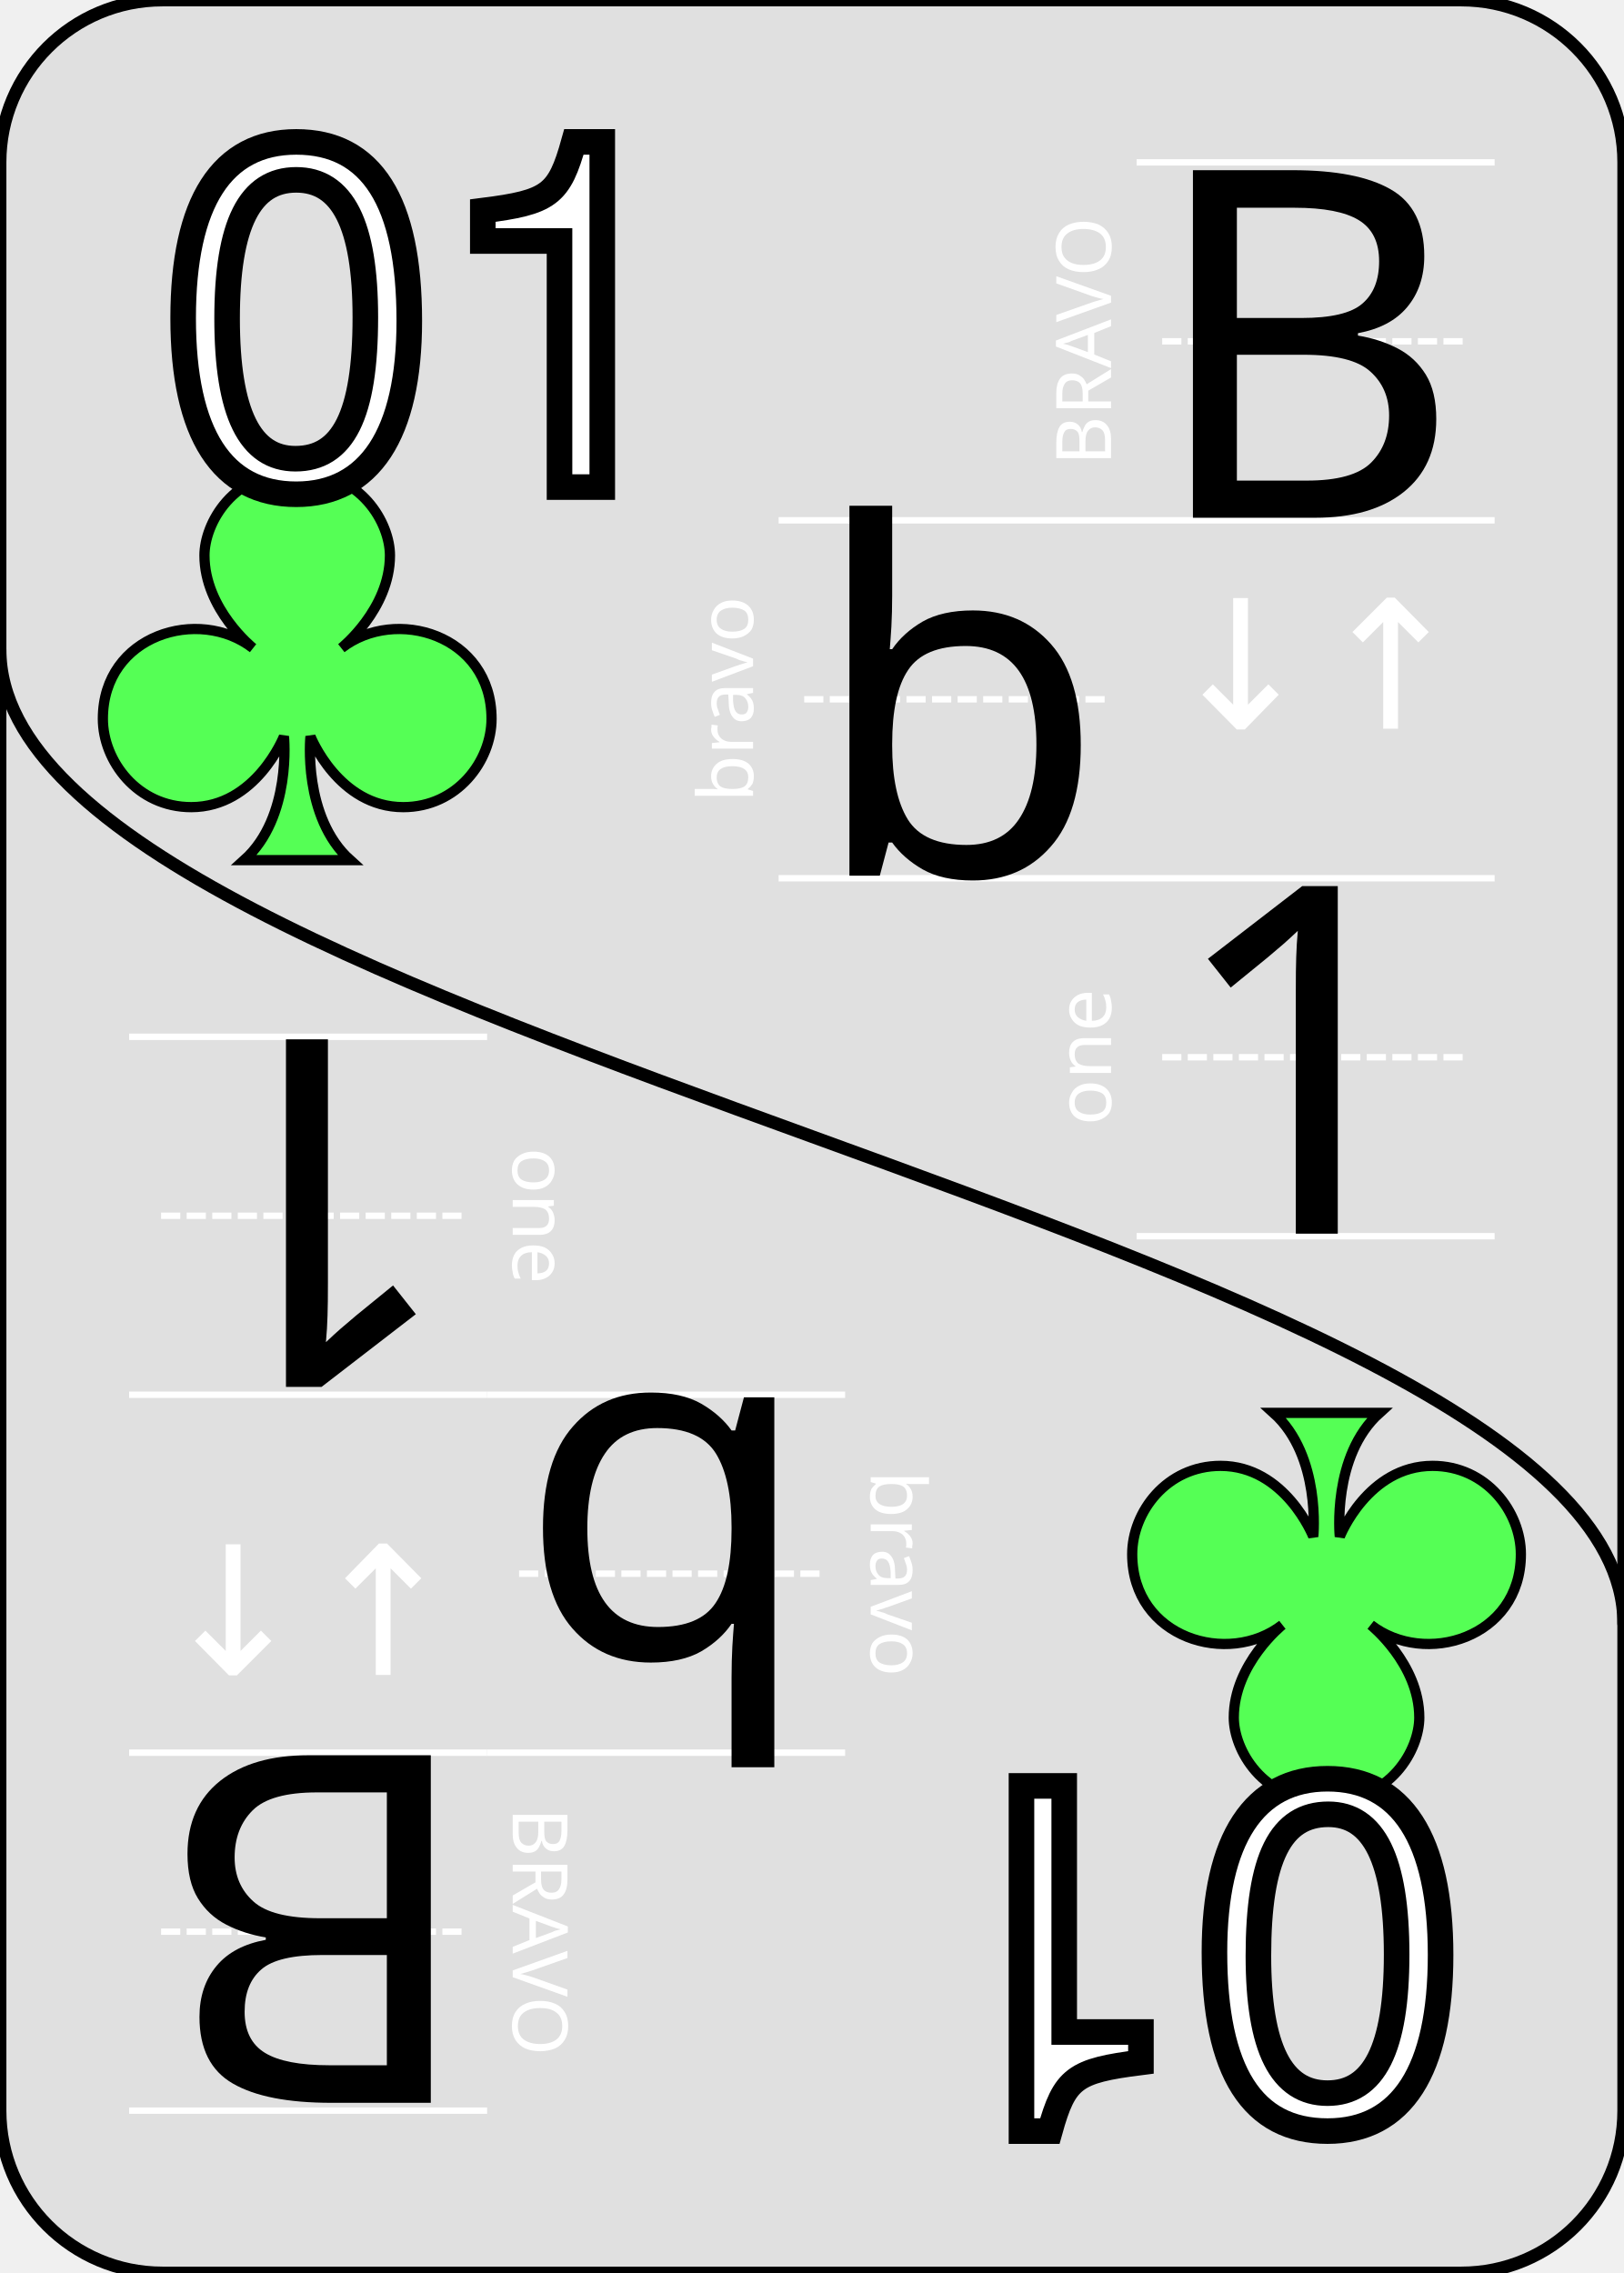
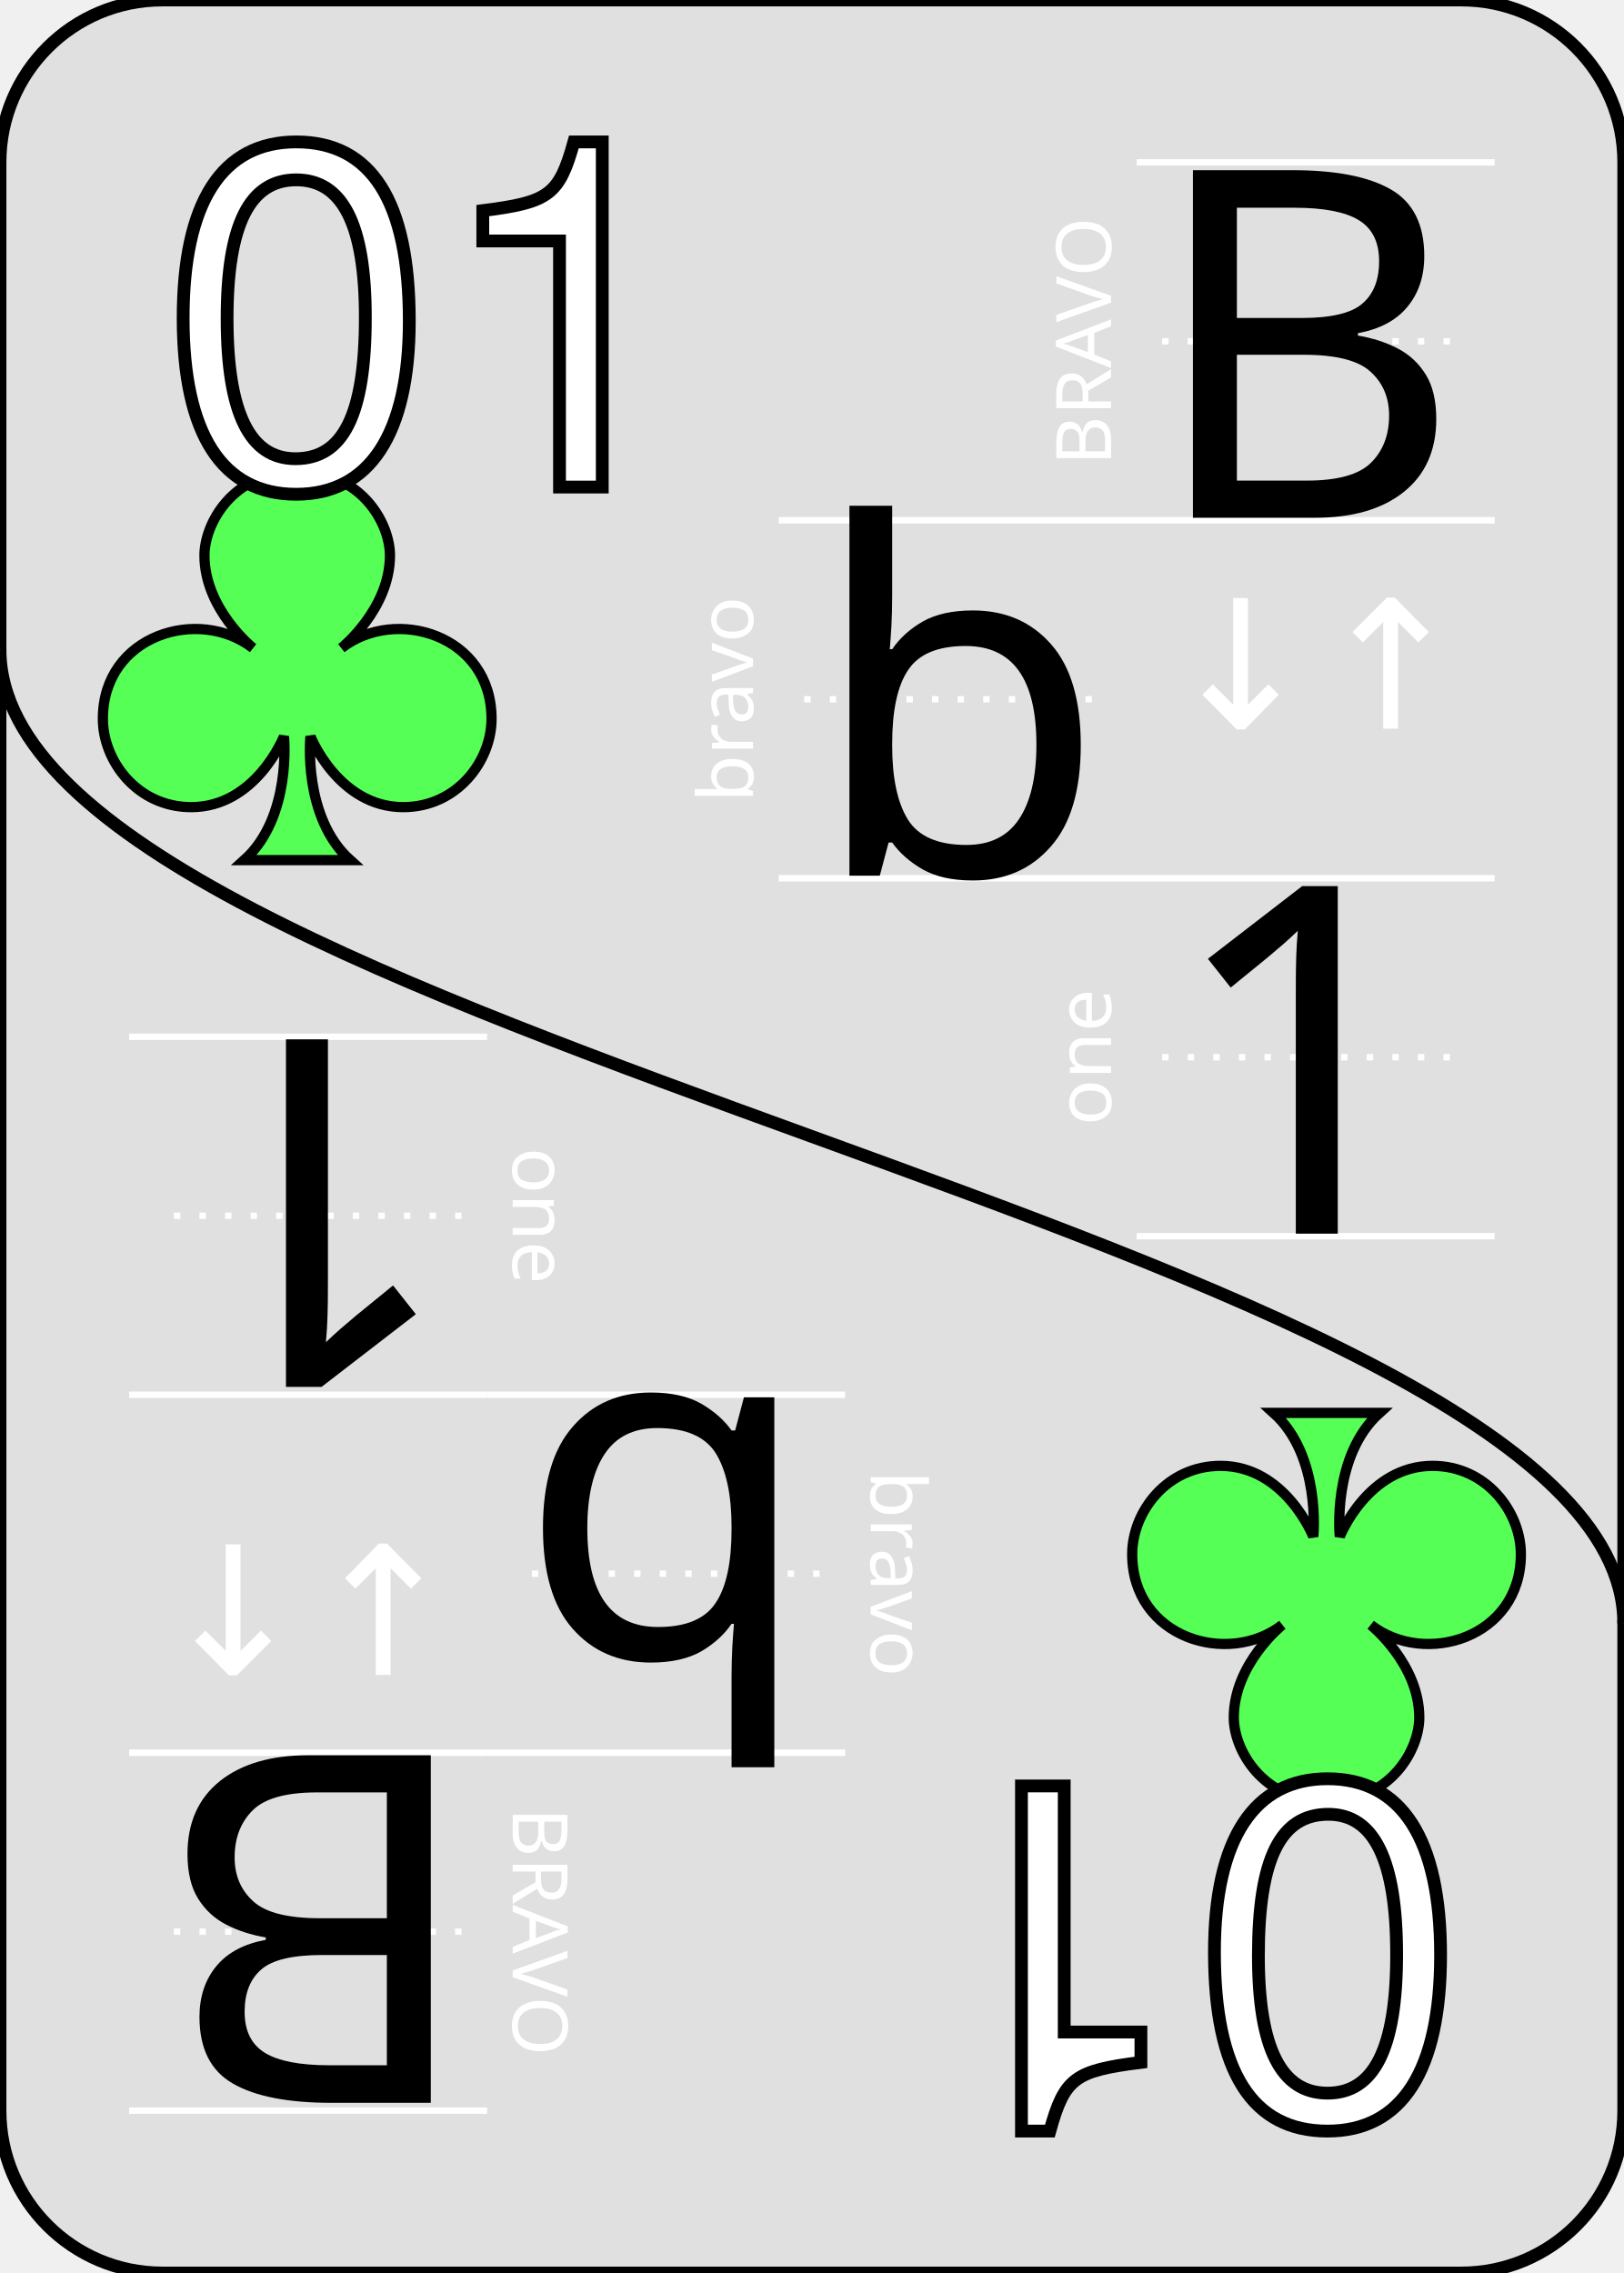
<svg xmlns="http://www.w3.org/2000/svg" xmlns:xlink="http://www.w3.org/1999/xlink" width="2.5in" height="3.5in" viewBox="0 0 63.5 88.9" version="1.1" id="svg1547">
-   <defs id="defs1544">
-     <g id="heart-full" transform="translate(-7,-14)">
-       <path style="fill:none;stroke:#000000;stroke-width:1.0;stroke-linecap:butt;stroke-linejoin:miter;stroke-opacity:1" d="M 7,14 C -5.5,3.5 2,-3 7,2 12,-3 19.5,3.5 7,14 Z" />
+   <style>
+    text { font-family:'Helvetica Neue'; font-size:19.05; line-height:1; fill:#000000;fill-opacity:1;stroke:none; }
+    g.emoji path, g.emoji ellipse, g.emoji circle  { fill:none;stroke:#000000;stroke-width:1.0;stroke-linecap:round;stroke-miterlimit:4;stroke-dasharray:none;stroke-opacity:1 }
+    text.number { fill:#ffffff;fill-opacity:1;stroke:#000000;stroke-width:0.5; }
+    g#formats-dark text { font-size:7px;fill:#ffffff; }
+    g#thumb-up text, g#thumb-down text { font-size:7px; }
+    path  { fill:none;stroke:#000000;stroke-width:1.0;stroke-linecap:butt;stroke-linejoin:miter;stroke-opacity:1; }
+    path.suit { fill:#808080;stroke:#000000;stroke-width:0.5; }
+    g#border path  { fill:#e0e0e0;fill-opacity:1;stroke:#000000;stroke-width:0.5;stroke-opacity:1;stroke-miterlimit:4;stroke-dasharray:none; }
+    g#lines path { fill:none;stroke:#ffffff;stroke-width:0.25;stroke-linecap:butt;stroke-linejoin:miter;stroke-miterlimit:4;stroke-dasharray:none;stroke-dashoffset:0;stroke-opacity:1 }
+    g#lines-dark path { fill:none;stroke:#000000;stroke-width:0.5;stroke-linecap:butt;stroke-linejoin:miter;stroke-miterlimit:4;stroke-dasharray:none;stroke-dashoffset:0;stroke-opacity:1; }
+    g#lines path.lines-center { stroke-dasharray:0.25, 0.75;}
+   </style>
+   <defs>
+     <g id="heart-full" class="emoji" transform="translate(-7,-14)">
+       <path d="M 7,14 C -5.5,3.5 2,-3 7,2 12,-3 19.5,3.5 7,14 Z" />
    </g>
-     <g id="heart-broken" transform="translate(-7,-14)">
-       <path style="fill:none;stroke:#000000;stroke-width:1;stroke-linecap:butt;stroke-linejoin:miter;stroke-opacity:1" d="M 3.119,0.918 C -0.516,1.134 -2.304,6.546 6.573,13.572 L 10.056,6.195 5.805,7.761 6.763,2.319 C 5.546,1.284 4.244,0.851 3.119,0.918 Z" />
-       <path style="fill:none;stroke:#000000;stroke-width:1;stroke-linecap:butt;stroke-linejoin:miter;stroke-opacity:1" d="M 11.598,-0.031 C 10.627,-0.087 9.524,0.229 8.459,0.983 L 6.937,5.754 12.36,4.47 6.655,12.992 c 0.148,0.146 0.298,0.292 0.453,0.44 C 17.163,6.008 15.371,0.19 11.598,-0.031 Z" />
+     <g id="heart-broken" class="emoji" transform="translate(-7,-14)">
+       <path d="M 3.119,0.918 C -0.516,1.134 -2.304,6.546 6.573,13.572            L 10.056,6.195 5.805,7.761 6.763,2.319            C 5.546,1.284 4.244,0.851 3.119,0.918 Z" />
+       <path d="M 11.598,-0.031 C 10.627,-0.087 9.524,0.229 8.459,0.983            L 6.937,5.754 12.36,4.47 6.655,12.992            c 0.148,0.146 0.298,0.292 0.453,0.44            C 17.163,6.008 15.371,0.19 11.598,-0.031 Z" />
    </g>
-     <g id="thumb">
-       <path style="fill:none;stroke:#000000;stroke-width:1;stroke-linecap:butt;stroke-linejoin:miter;stroke-opacity:1;stroke-miterlimit:4;stroke-dasharray:none" d="m 0.25,6 h 4 C 3.761,3.426 2.261,0.331 6.095,0.464 9.005,0.565 8.214,3.28 7.75,6 c 3,0 7,1 4,3 1,1 1,1 0,2 2,1 2,3 -11.5,2 z" id="thumb-hand" />
-       <path style="fill:none;stroke:#000000;stroke-width:0.5;stroke-linecap:butt;stroke-linejoin:miter;stroke-opacity:1;stroke-miterlimit:4;stroke-dasharray:none" d="m 4.722,1.807 c 0,0 0.175,2.379 1.03,2.351 0.834,-0.027 0.855,-2.351 0.855,-2.351 z" id="thumb-nail" />
+     <g id="thumb" class="emoji">
+       <path d="m 0.25,6 h 4 C 3.761,3.426 2.261,0.331 6.095,0.464           9.005,0.565 8.214,3.28 7.75,6 c 3,0 7,1 4,3 1,1 1,1 0,2 2,1 2,3 -11.5,2 z" id="thumb-hand" />
+       <path style="stroke-width:0.5" d="m 4.722,1.807 c 0,0 0.175,2.379 1.03,2.351           0.834,-0.027 0.855,-2.351 0.855,-2.351 z" id="thumb-nail" />
    </g>
-     <g id="thumb-up" transform="translate(-7,-14)">
-       <use x="0" y="0" xlink:href="#thumb" />
-       <text xml:space="preserve" text-anchor="middle" style="font-size:7px;line-height:1;font-family:sans-serif;fill:#000000;fill-opacity:1;stroke:#ffffff;stroke-width:0;stroke-miterlimit:4;stroke-dasharray:none;stroke-opacity:1" x="6" y="12">+1</text>
+     <g id="thumb-up" class="emoji" transform="translate(-7,-14)">
+       <use xlink:href="#thumb" />
+       <text text-anchor="middle" x="6" y="12">+1</text>
    </g>
-     <g id="thumb-down" transform="translate(-7,-14)">
-       <use x="0" y="0" transform="matrix(1,0,0,-1,0,14)" xlink:href="#thumb" />
-       <text xml:space="preserve" text-anchor="middle" style="font-size:7px;line-height:1;font-family:sans-serif;fill:#000000;fill-opacity:1;stroke:#ffffff;stroke-width:0;stroke-miterlimit:4;stroke-dasharray:none;stroke-opacity:1" x="7" y="7">-1</text>
+     <g id="thumb-down" class="emoji" transform="translate(-7,-14)">
+       <use transform="matrix(1,0,0,-1,0,14)" xlink:href="#thumb" />
+       <text text-anchor="middle" x="7" y="7">-1</text>
    </g>
-     <g id="sad" transform="translate(-7,-14)">
-       <ellipse style="fill:none;stroke:#000000;stroke-width:1.0;stroke-linecap:round;stroke-miterlimit:4;stroke-dasharray:none;stroke-dashoffset:3.467;stroke-opacity:1" id="sad-right-eye" cx="9.5" cy="4" rx="0.25" ry="0.75" />
-       <ellipse style="fill:none;stroke:#000000;stroke-width:1.0;stroke-linecap:round;stroke-miterlimit:4;stroke-dasharray:none;stroke-dashoffset:3.467;stroke-opacity:1" id="sad-left-eye" cx="4.5" cy="4" rx="0.25" ry="0.75" />
-       <circle style="fill:none;stroke:#000000;stroke-width:1.0;stroke-linecap:round;stroke-miterlimit:4;stroke-dasharray:none;stroke-dashoffset:3.467;stroke-opacity:1" id="sad-face" cx="7" cy="7" r="7" />
-       <path style="fill:none;stroke:#000000;stroke-width:1.0;stroke-linecap:round;stroke-linejoin:miter;stroke-miterlimit:4;stroke-dasharray:none;stroke-opacity:1" d="m 3,10 c 1.5,-3 6,-3 8,0" id="sad-frown" />
+     <g id="sad" class="emoji" transform="translate(-7,-14)">
+       <ellipse id="sad-right-eye" cx="9.5" cy="4" rx="0.25" ry="0.75" />
+       <ellipse id="sad-left-eye" cx="4.5" cy="4" rx="0.25" ry="0.75" />
+       <circle id="sad-face" cx="7" cy="7" r="7" />
+       <path d="m 3,10 c 1.5,-3 6,-3 8,0" id="sad-frown" />
    </g>
-     <g id="happy" transform="translate(-7,-14)">
-       <ellipse style="fill:none;stroke:#000000;stroke-width:1.0;stroke-linecap:round;stroke-miterlimit:4;stroke-dasharray:none;stroke-dashoffset:3.467;stroke-opacity:1" id="happy-right-eye" cx="9.5" cy="4" rx="0.25" ry="0.75" />
-       <ellipse style="fill:none;stroke:#000000;stroke-width:1.0;stroke-linecap:round;stroke-miterlimit:4;stroke-dasharray:none;stroke-dashoffset:3.467;stroke-opacity:1" id="happy-left-eye" cx="4.5" cy="4" rx="0.25" ry="0.75" />
-       <circle style="fill:none;stroke:#000000;stroke-width:1.0;stroke-linecap:round;stroke-miterlimit:4;stroke-dasharray:none;stroke-dashoffset:3.467;stroke-opacity:1" id="happy-face" cx="7" cy="7" r="7" />
-       <path style="fill:none;stroke:#000000;stroke-width:1.0;stroke-linecap:round;stroke-linejoin:miter;stroke-miterlimit:4;stroke-dasharray:none;stroke-opacity:1" d="m 3,8 c 1.5,4 6,4 8,0" id="happy-smile" />
+     <g id="happy" class="emoji" transform="translate(-7,-14)">
+       <ellipse id="happy-right-eye" cx="9.5" cy="4" rx="0.25" ry="0.75" />
+       <ellipse id="happy-left-eye" cx="4.5" cy="4" rx="0.25" ry="0.75" />
+       <circle id="happy-face" cx="7" cy="7" r="7" />
+       <path d="m 3,8 c 1.5,4 6,4 8,0" id="happy-smile" />
    </g>
-     <path id="suit-heart" transform="translate(-2.5,-14)" style="fill:#ff5555;stroke:#000000;stroke-width:0.5;stroke-linecap:butt;stroke-linejoin:miter;stroke-opacity:1" d="M 7,14 C -5.5,3.5 2,-3 7,2 12,-3 19.5,3.5 7,14 Z" />
-     <path id="suit-club" transform="translate(1,0) scale(0.80)" d="m 7.5,-8 c 0,0 2.375,-1.9 2.375,-4.534               0,-1.542 -1.369,-4.102 -4.534,-4.102 -3.165,0 -4.534,2.561               -4.534,4.102 0,2.634 2.375,4.534 2.375,4.534               -2.638,-2.055 -7.341,-0.652 -7.341,3.455 0,2.056 1.68,4.318               4.318,4.318 3.165,0 4.534,-3.455 4.534,-3.455 0,0 0.402,3.938               -1.943,6.046 h 5.182 c -2.345,-2.107 -1.943,-6.046 -1.943,-6.046 0,0               1.369,3.455 4.534,3.455 2.639,0 4.318,-2.263 4.318,-4.318 0,-4.107               -4.703,-5.51 -7.341,-3.455 z" style="fill:#55ff55;fill-opacity:1;stroke:#000000;stroke-width:0.5;stroke-linecap:butt;stroke-linejoin:miter;stroke-miterlimit:4;stroke-dasharray:none;stroke-opacity:1" />
-     <path style="fill:#5555ff;fill-opacity:1;stroke:#000000;stroke-width:0.5px;stroke-linecap:butt;stroke-linejoin:miter;stroke-opacity:1" d="m 5.29,1.75 -8,-12 8,-5 8,5 z" id="suit-diamond" />
-     <path transform="matrix(0.2,0,0,0.2,-2.5,-15)" style="fill:#555555;fill-opacity:1;stroke:#000000;stroke-width:2.5px;stroke-linecap:butt;stroke-linejoin:miter;stroke-opacity:1" d="M 13.112,27.126 C -17.91,53.625 12.262,72.925 36.79,60.273 36.665,66.67 30.803,72.893 27.039,78.719 H 53.521 C 49.644,73.056 42.911,66.689 42.933,60.273 67.975,72.301 94.607,51.326 66.821,27.126 52.332,13.835 43.275,3.494 39.861,-0.021 36.748,3.406 28.454,13.485 13.112,27.126 Z" id="suit-spade" />
+     <path id="suit-heart" class="suit" style="fill:#ff5555" transform="translate(-2.5,-14)" d="M 7,14 C -5.5,3.5 2,-3 7,2 12,-3 19.5,3.5 7,14 Z" />
+     <path id="suit-club" class="suit" style="fill:#55ff55" transform="translate(1,0) scale(0.80)" d="m 7.5,-8 c 0,0 2.375,-1.9 2.375,-4.534               0,-1.542 -1.369,-4.102 -4.534,-4.102 -3.165,0 -4.534,2.561               -4.534,4.102 0,2.634 2.375,4.534 2.375,4.534               -2.638,-2.055 -7.341,-0.652 -7.341,3.455 0,2.056 1.68,4.318               4.318,4.318 3.165,0 4.534,-3.455 4.534,-3.455 0,0 0.402,3.938               -1.943,6.046 h 5.182 c -2.345,-2.107 -1.943,-6.046 -1.943,-6.046 0,0               1.369,3.455 4.534,3.455 2.639,0 4.318,-2.263 4.318,-4.318 0,-4.107               -4.703,-5.51 -7.341,-3.455 z" />
+     <path id="suit-diamond" class="suit" style="fill:#5555ff" d="m 5.29,1.75 -8,-12 8,-5 8,5 z" />
+     <path id="suit-spade" class="suit" style="fill:#555555; stroke-width: 2.5;" transform="matrix(0.2,0,0,0.2,-2.5,-15)" d="M 13.112,27.126 C -17.91,53.625 12.262,72.925 36.79,60.273 36.665,66.67 30.803,72.893 27.039,78.719 H 53.521 C 49.644,73.056 42.911,66.689 42.933,60.273 67.975,72.301 94.607,51.326 66.821,27.126 52.332,13.835 43.275,3.494 39.861,-0.021 36.748,3.406 28.454,13.485 13.112,27.126 Z" />
    <g id="lines">
-       <path style="fill:none;stroke:#ffffff;stroke-width:0.25;stroke-linecap:butt;stroke-linejoin:miter;stroke-miterlimit:4;stroke-dasharray:none;stroke-dashoffset:0;stroke-opacity:1" d="m 0,0 14,0" id="path957-3" />
-       <path style="fill:none;stroke:#ffffff;stroke-width:0.25;stroke-linecap:butt;stroke-linejoin:miter;stroke-miterlimit:4;stroke-dasharray:0.75, 0.25;stroke-dashoffset:0;stroke-opacity:1" d="m 1,7 12,0" id="path957-2-2-2" />
-       <path style="fill:none;stroke:#ffffff;stroke-width:0.25;stroke-linecap:butt;stroke-linejoin:miter;stroke-miterlimit:4;stroke-dasharray:none;stroke-dashoffset:0;stroke-opacity:1" d="m 0,14 14,0" id="path957-2-99" />
+       <path d="m 0,0 14,0" />
+       <path class="lines-center" d="m 1,7 12,0" />
+       <path d="m 0,14 14,0" />
    </g>
    <g id="lines-dark">
-       <path style="fill:none;stroke:#000000;stroke-width:0.5;stroke-linecap:butt;stroke-linejoin:miter;stroke-miterlimit:4;stroke-dasharray:none;stroke-dashoffset:0;stroke-opacity:1" d="m 0,0 14,0" id="path957-3" />
-       <path style="fill:none;stroke:#000000;stroke-width:0.5;stroke-linecap:butt;stroke-linejoin:miter;stroke-miterlimit:4;stroke-dasharray:none;stroke-dashoffset:0;stroke-opacity:1" d="m 0,14 14,0" id="path957-2-99" />
+       <path d="m 0,0 14,0" id="path957-3" />
+       <path d="m 0,14 14,0" />
    </g>
    <g id="translate-text">
      <text xml:space="preserve" style="font-size:19.05px;line-height:1;font-family:sans-serif;fill:#000000;fill-opacity:1;stroke:#ffffff;stroke-width:0;stroke-miterlimit:4;stroke-dasharray:none;stroke-opacity:1" x="37.45" y="34.25" text-anchor="middle" id="translate">b</text>
      <text xml:space="preserve" style="font-size:19.05px;line-height:1;font-family:sans-serif;fill:#000000;fill-opacity:1;stroke:#ffffff;stroke-width:0;stroke-miterlimit:4;stroke-dasharray:none;stroke-opacity:1" x="51" y="20.25" text-anchor="middle" id="translate-up">B</text>
      <text xml:space="preserve" style="font-size:19.05px;line-height:1;font-family:sans-serif;fill:#000000;fill-opacity:1;stroke:#ffffff;stroke-width:0;stroke-miterlimit:4;stroke-dasharray:none;stroke-opacity:1" x="51" y="48.25" text-anchor="middle" id="translate-down">1</text>
    </g>
    <g id="translate-pics">
      <use x="37.45" y="34.25" xlink:href="#b" id="pic" />
      <use x="51" y="20.25" xlink:href="#B" id="pic-up" />
      <use x="51" y="48.25" xlink:href="#1" id="pic-down" />
    </g>
    <g id="formats">
      <g id="formats-up" transform="translate(44.45,6.35)">
        <use xlink:href="#lines" id="lines-up" />
        <text transform="rotate(-90) translate(-7,-1)" xml:space="preserve" text-anchor="middle" style="font-size:3px;line-height:1;font-family:sans-serif;fill:#ffffff;fill-opacity:1;stroke:#ffffff;stroke-width:0;stroke-miterlimit:4;stroke-dasharray:none;stroke-opacity:1">BRAVO</text>
      </g>
      <g id="formats-plain" transform="translate(30.45,20.35)">
        <use xlink:href="#lines" id="lines-plain" />
        <text transform="rotate(-90) translate(-7,-1)" xml:space="preserve" text-anchor="middle" style="font-size:3px;line-height:1;font-family:sans-serif;fill:#ffffff;fill-opacity:1;stroke:#ffffff;stroke-width:0;stroke-miterlimit:4;stroke-dasharray:none;stroke-opacity:1">bravo</text>
      </g>
      <g id="formats-down" transform="translate(44.45,34.35)">
        <use xlink:href="#lines" id="lines-down" />
        <text transform="rotate(-90) translate(-7,-1)" xml:space="preserve" text-anchor="middle" style="font-size:3px;line-height:1;font-family:sans-serif;fill:#ffffff;fill-opacity:1;stroke:#ffffff;stroke-width:0;stroke-miterlimit:4;stroke-dasharray:none;stroke-opacity:1">one</text>
      </g>
      <text xml:space="preserve" text-anchor="middle" style="font-size:7px;line-height:1;font-family:sans-serif;fill:#ffffff;fill-opacity:1;stroke:#ffffff;stroke-width:0;stroke-miterlimit:4;stroke-dasharray:none;stroke-opacity:1" x="51.45" y="28.50">↓↑</text>
    </g>
    <g id="formats-dark">
      <g id="formats-dark-up" transform="translate(44.45,6.35)">
        <use xlink:href="#lines-dark" id="lines-dark-up" />
-         <text transform="translate(16,9)" xml:space="preserve" text-anchor="end" style="font-size:7px;line-height:1;font-family:sans-serif;fill:#ffffff;fill-opacity:1;stroke:#ffffff;stroke-width:0;stroke-miterlimit:4;stroke-dasharray:none;stroke-opacity:1">BRAVO</text>
+         <text transform="translate(16,9)" xml:space="preserve" text-anchor="end">BRAVO</text>
      </g>
      <g id="formats-dark-plain" transform="translate(30.45,20.35)">
        <use xlink:href="#lines-dark" id="lines-dark-plain" />
-         <text transform="translate(16,9)" xml:space="preserve" text-anchor="end" style="font-size:7px;line-height:1;font-family:sans-serif;fill:#ffffff;fill-opacity:1;stroke:#ffffff;stroke-width:0;stroke-miterlimit:4;stroke-dasharray:none;stroke-opacity:1">bravo</text>
+         <text transform="translate(16,9)" xml:space="preserve" text-anchor="end">bravo</text>
      </g>
      <g id="formats-dark-down" transform="translate(44.45,34.35)">
        <use xlink:href="#lines-dark" id="lines-dark-down" />
-         <text transform="translate(16,9)" xml:space="preserve" text-anchor="end" style="font-size:7px;line-height:1;font-family:sans-serif;fill:#ffffff;fill-opacity:1;stroke:#ffffff;stroke-width:0;stroke-miterlimit:4;stroke-dasharray:none;stroke-opacity:1">one</text>
+         <text transform="translate(16,9)" xml:space="preserve" text-anchor="end">one</text>
      </g>
-       <text xml:space="preserve" text-anchor="middle" style="font-size:25.4px;line-height:1;font-family:sans-serif;fill:#000000;fill-opacity:1;stroke:#ffffff;stroke-width:0;stroke-miterlimit:4;stroke-dasharray:none;stroke-opacity:1" x="51.45" y="36">↓↑</text>
+       <text xml:space="preserve" text-anchor="middle" style="fill:#000000;font-size:150%" x="51.45" y="36">↓↑</text>
    </g>
  </defs>
  <g id="layer1">
-     <path id="border" d="m 6.35,0 h 50.8 a 6.35,6.35 45 0 1 6.35,6.35 v 76.2 a 6.35,6.35 135 0 1 -6.35,6.35 H 6.35 A 6.35,6.35 45 0 1 0,82.55 V 6.35 A 6.35,6.35 135 0 1 6.35,0 Z" style="fill:#e0e0e0;fill-opacity:1;stroke:#000000;stroke-width:0.5;stroke-opacity:1;stroke-miterlimit:4;stroke-dasharray:none" />
-     <path style="fill:none;stroke:#000000;stroke-width:0.5;stroke-linecap:round;stroke-linejoin:miter;stroke-miterlimit:4;stroke-dasharray:none;stroke-opacity:1" d="M 0,25.4 C 0,40.4 63.5,48.5 63.5,63.5" id="separator" />
+     <g id="border">
+       <path id="border-card" d="m 6.35,0 h 50.8 a 6.35,6.35 45 0 1 6.35,6.35 v 76.2 a 6.35,6.35 135 0 1 -6.35,6.35 H 6.35 A 6.35,6.35 45 0 1 0,82.55 V 6.35 A 6.35,6.35 135 0 1 6.35,0 Z" />
+       <path id="border-separator" d="M 0,25.4 C 0,40.4 63.5,48.5 63.5,63.5" />
+     </g>
    <g id="upward">
      <use xlink:href="#formats" />
      <g id="suite-number" transform="translate(6.35,19.05)">
        <use x="0" y="12.7" xlink:href="#suit-club" id="suit" />
-         <text xml:space="preserve" style="font-style:normal;font-variant:normal;font-weight:normal;font-stretch:normal;font-size:19.05;line-height:1.25;font-family:'Helvetica Neue';-inkscape-font-specification:'Helvetica Neue';fill:#ffffff;fill-opacity:1;stroke:#000000;stroke-width:1;stroke-miterlimit:4;stroke-dasharray:none;stroke-opacity:1" id="number">01</text>
+         <text class="number">01</text>
      </g>
      <use xlink:href="#translate-text" />
    </g>
    <use xlink:href="#upward" transform="rotate(180,31.75,44.45)" />
  </g>
</svg>
